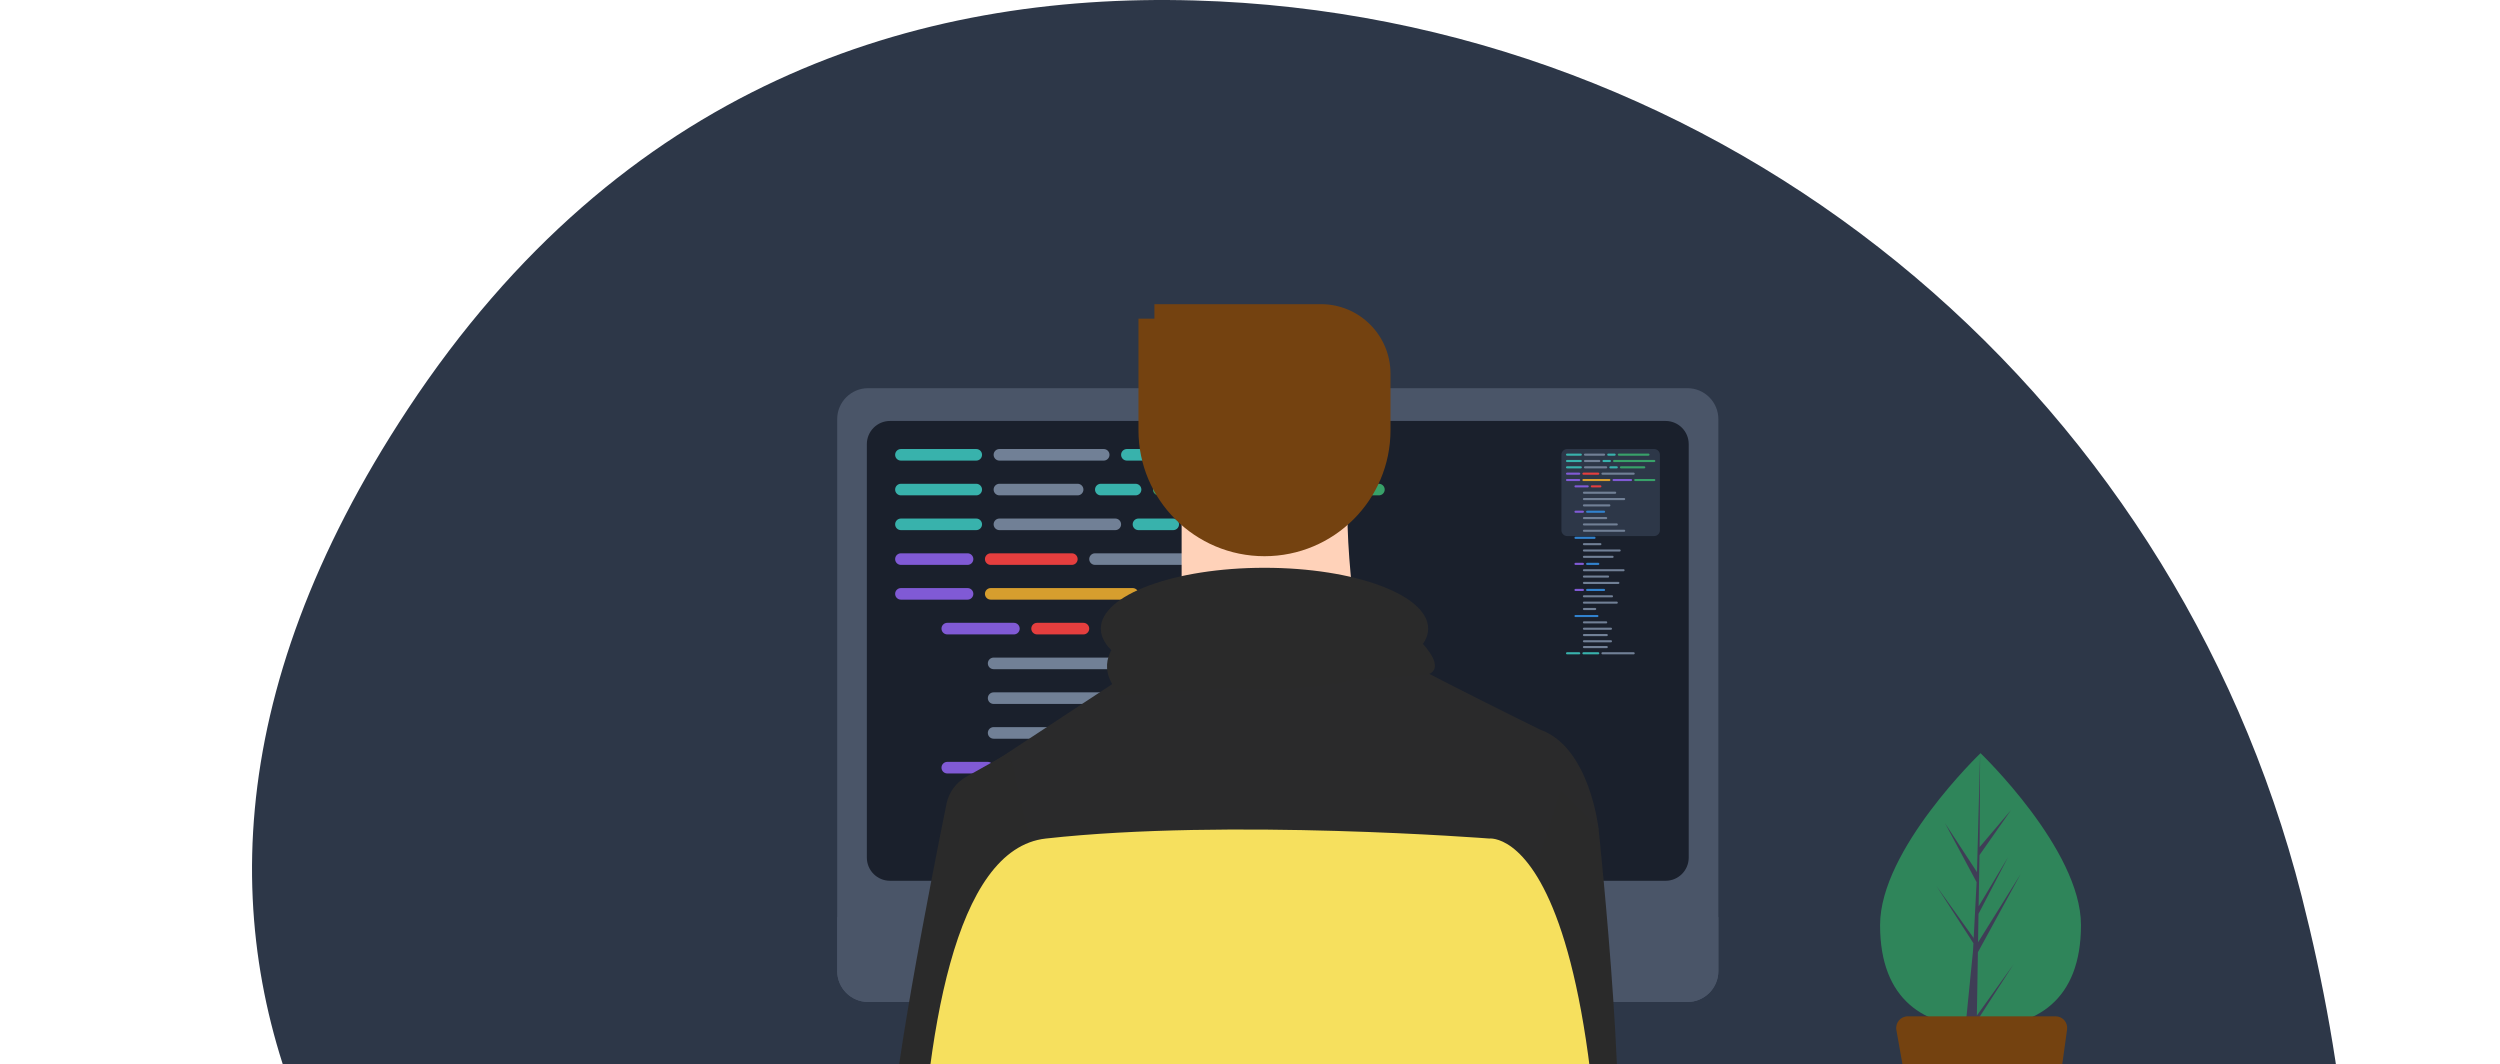
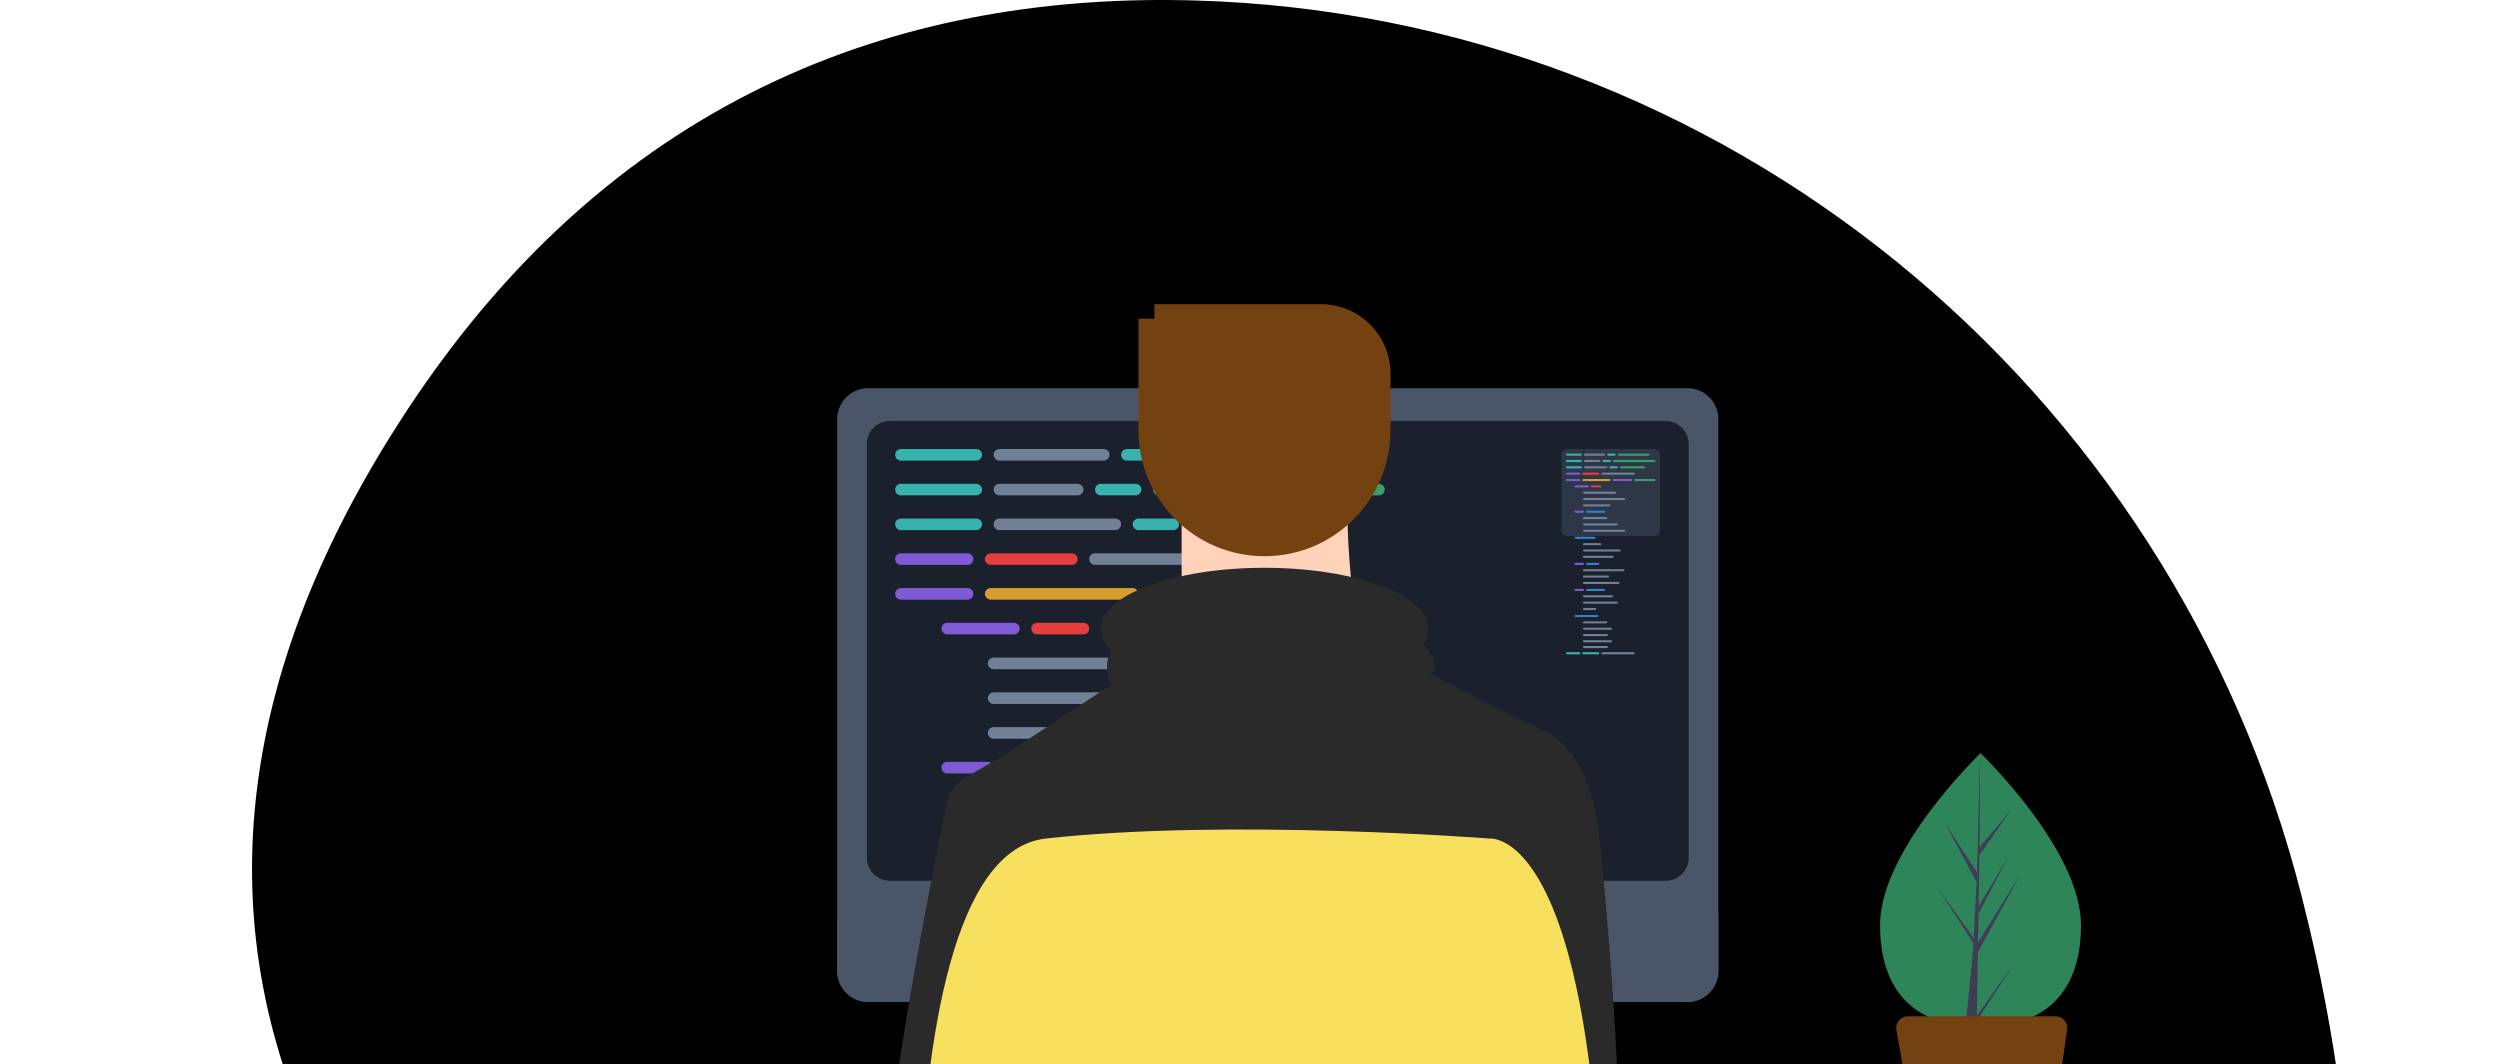
<svg xmlns="http://www.w3.org/2000/svg" width="863" height="367" viewBox="0 0 863 367" fill="none">
-   <path d="M794.544 309.387C749.628 132.765 594.428 5.269 412.256 0.156C315.947 -2.548 214.604 29.393 140.818 141.168C8.919 340.976 148.924 479.05 246.532 544.66C286 588.5 280.406 618.487 317 662C382.931 740.238 565.54 833.584 716.596 681.253C826.082 570.843 824.463 427.034 794.544 309.387Z" fill="#2D3748" />
+   <path d="M794.544 309.387C749.628 132.765 594.428 5.269 412.256 0.156C315.947 -2.548 214.604 29.393 140.818 141.168C8.919 340.976 148.924 479.05 246.532 544.66C286 588.5 280.406 618.487 317 662C382.931 740.238 565.54 833.584 716.596 681.253C826.082 570.843 824.463 427.034 794.544 309.387Z" fill="currentColor" />
  <path d="M407.692 341.755L403.023 371.562C403.023 371.562 380.039 383.773 396.199 384.132C412.36 384.491 488.495 384.132 488.495 384.132C488.495 384.132 503.219 384.132 479.876 371.203L475.207 339.959L407.692 341.755Z" fill="#718096" />
  <path opacity="0.1" d="M392.948 383.808C396.087 381.271 399.461 379.038 403.023 377.14L407.691 347.332L475.207 347.396L479.876 376.781C483.712 378.761 487.328 381.14 490.664 383.88C493.663 383.196 496.939 380.653 479.876 371.203L475.207 339.959L407.691 341.755L403.023 371.562C403.023 371.562 383.709 381.824 392.948 383.808Z" fill="black" />
  <path d="M582.486 134H299.695C293.788 134 289 138.788 289 144.695V335.19C289 341.097 293.788 345.885 299.695 345.885H582.486C588.392 345.885 593.18 341.097 593.18 335.19V144.695C593.18 138.788 588.392 134 582.486 134Z" fill="#4A5568" />
  <path d="M574.945 145.312H307.235C302.817 145.312 299.235 148.894 299.235 153.313V296.047C299.235 300.465 302.817 304.047 307.235 304.047H574.945C579.363 304.047 582.945 300.465 582.945 296.046V153.312C582.945 148.894 579.363 145.312 574.945 145.312Z" fill="#1A202C" />
  <path d="M441.09 142.08C442.082 142.08 442.886 141.276 442.886 140.285C442.886 139.293 442.082 138.489 441.09 138.489C440.099 138.489 439.295 139.293 439.295 140.285C439.295 141.276 440.099 142.08 441.09 142.08Z" fill="#1A202C" />
  <path d="M593.18 316.616V335.19C593.18 336.594 592.904 337.985 592.367 339.283C591.829 340.58 591.041 341.76 590.048 342.753C589.055 343.746 587.876 344.534 586.578 345.071C585.281 345.608 583.89 345.885 582.485 345.885H299.695C298.29 345.885 296.9 345.608 295.602 345.071C294.304 344.534 293.125 343.746 292.132 342.753C291.139 341.76 290.351 340.58 289.814 339.283C289.276 337.985 289 336.594 289 335.19V316.616H593.18Z" fill="#4A5568" />
  <path d="M441.09 338.164C444.859 338.164 447.914 335.109 447.914 331.34C447.914 327.572 444.859 324.517 441.09 324.517C437.322 324.517 434.267 327.572 434.267 331.34C434.267 335.109 437.322 338.164 441.09 338.164Z" fill="#1A202C" />
  <rect x="309" y="155" width="30" height="4" rx="2" fill="#38B2AC" />
  <rect x="387" y="155" width="16" height="4" rx="2" fill="#38B2AC" />
  <rect x="343" y="155" width="40" height="4" rx="2" fill="#718096" />
  <rect x="376" y="191" width="63" height="4" rx="2" fill="#718096" />
  <rect x="341" y="227" width="63" height="4" rx="2" fill="#718096" />
  <rect x="341" y="239" width="80" height="4" rx="2" fill="#718096" />
  <rect x="341" y="251" width="52" height="4" rx="2" fill="#718096" />
  <rect x="341" y="275" width="46" height="4" rx="2" fill="#718096" />
  <rect x="341" y="287" width="66" height="4" rx="2" fill="#718096" />
  <rect x="341" y="299" width="80" height="4" rx="2" fill="#718096" />
  <rect x="407" y="155" width="60" height="4" rx="2" fill="#38A169" />
  <rect x="309" y="167" width="30" height="4" rx="2" fill="#38B2AC" />
  <rect x="378" y="167" width="16" height="4" rx="2" fill="#38B2AC" />
  <rect x="343" y="167" width="31" height="4" rx="2" fill="#718096" />
  <rect x="398" y="167" width="80" height="4" rx="2" fill="#38A169" />
  <rect x="438" y="203" width="40" height="4" rx="2" fill="#38A169" />
  <rect x="309" y="191" width="27" height="4" rx="2" fill="#805AD5" />
  <rect x="309" y="203" width="27" height="4" rx="2" fill="#805AD5" />
  <rect x="325" y="215" width="27" height="4" rx="2" fill="#805AD5" />
  <rect x="325" y="263" width="18" height="4" rx="2" fill="#805AD5" />
  <rect x="347" y="263" width="36" height="4" rx="2" fill="#3182CE" />
  <rect x="397" y="203" width="37" height="4" rx="2" fill="#805AD5" />
  <rect x="340" y="203" width="53" height="4" rx="2" fill="#D69E2E" />
  <rect x="340" y="191" width="32" height="4" rx="2" fill="#E53E3E" />
  <rect x="356" y="215" width="20" height="4" rx="2" fill="#E53E3E" />
  <rect x="309" y="179" width="30" height="4" rx="2" fill="#38B2AC" />
  <rect x="391" y="179" width="16" height="4" rx="2" fill="#38B2AC" />
  <rect x="343" y="179" width="44" height="4" rx="2" fill="#718096" />
  <rect x="411" y="179" width="48" height="4" rx="2" fill="#38A169" />
  <rect x="539" y="155" width="34" height="30.047" rx="2" fill="#2D3748" />
  <rect x="540.581" y="156.581" width="5.474" height="0.73" rx="0.365" fill="#38B2AC" />
  <rect x="554.814" y="156.581" width="2.92" height="0.73" rx="0.365" fill="#38B2AC" />
  <rect x="546.785" y="156.581" width="7.299" height="0.73" rx="0.365" fill="#718096" />
  <rect x="552.807" y="163.15" width="11.495" height="0.73" rx="0.365" fill="#718096" />
  <rect x="546.42" y="169.719" width="11.495" height="0.73" rx="0.365" fill="#718096" />
  <rect x="546.42" y="171.909" width="14.598" height="0.73" rx="0.365" fill="#718096" />
  <rect x="546.42" y="174.098" width="9.488" height="0.73" rx="0.365" fill="#718096" />
  <rect x="546.42" y="178.478" width="8.394" height="0.73" rx="0.365" fill="#718096" />
  <rect x="546.42" y="180.667" width="12.043" height="0.73" rx="0.365" fill="#718096" />
  <rect x="546.42" y="182.857" width="14.598" height="0.73" rx="0.365" fill="#718096" />
  <rect x="558.463" y="156.581" width="10.948" height="0.73" rx="0.365" fill="#38A169" />
  <rect x="540.581" y="158.771" width="5.474" height="0.73" rx="0.365" fill="#38B2AC" />
  <rect x="553.172" y="158.771" width="2.92" height="0.73" rx="0.365" fill="#38B2AC" />
  <rect x="546.785" y="158.771" width="5.657" height="0.73" rx="0.365" fill="#718096" />
  <rect x="556.821" y="158.771" width="14.598" height="0.73" rx="0.365" fill="#38A169" />
  <rect x="564.12" y="165.34" width="7.299" height="0.73" rx="0.365" fill="#38A169" />
  <rect x="540.581" y="163.15" width="4.927" height="0.73" rx="0.365" fill="#805AD5" />
  <rect x="540.581" y="165.34" width="4.927" height="0.73" rx="0.365" fill="#805AD5" />
  <rect x="543.501" y="167.529" width="4.927" height="0.73" rx="0.365" fill="#805AD5" />
  <rect x="543.501" y="176.288" width="3.284" height="0.73" rx="0.365" fill="#805AD5" />
  <rect x="547.515" y="176.288" width="6.569" height="0.73" rx="0.365" fill="#3182CE" />
  <rect x="546.42" y="187.478" width="6.39" height="0.73" rx="0.365" fill="#718096" />
  <rect x="546.42" y="189.667" width="13.04" height="0.73" rx="0.365" fill="#718096" />
  <rect x="546.42" y="191.857" width="10.6" height="0.73" rx="0.365" fill="#718096" />
  <rect x="543.501" y="185.288" width="7.28" height="0.73" rx="0.365" fill="#3182CE" />
  <rect x="546.42" y="196.478" width="14.39" height="0.73" rx="0.365" fill="#718096" />
  <rect x="546.42" y="198.667" width="9.04" height="0.73" rx="0.365" fill="#718096" />
  <rect x="546.42" y="200.857" width="12.6" height="0.73" rx="0.365" fill="#718096" />
  <rect x="543.501" y="194.288" width="3.284" height="0.73" rx="0.365" fill="#805AD5" />
  <rect x="547.515" y="194.288" width="4.57" height="0.73" rx="0.365" fill="#3182CE" />
  <rect x="546.42" y="205.478" width="10.39" height="0.73" rx="0.365" fill="#718096" />
  <rect x="546.42" y="207.667" width="12.043" height="0.73" rx="0.365" fill="#718096" />
  <rect x="546.42" y="209.857" width="4.6" height="0.73" rx="0.365" fill="#718096" />
  <rect x="543.501" y="203.288" width="3.284" height="0.73" rx="0.365" fill="#805AD5" />
  <rect x="547.515" y="203.288" width="6.57" height="0.73" rx="0.365" fill="#3182CE" />
  <rect x="546.42" y="214.478" width="8.394" height="0.73" rx="0.365" fill="#718096" />
  <rect x="546.42" y="216.667" width="10.04" height="0.73" rx="0.365" fill="#718096" />
  <rect x="546.42" y="218.857" width="8.6" height="0.73" rx="0.365" fill="#718096" />
  <rect x="546.42" y="221" width="10.04" height="0.73" rx="0.365" fill="#718096" />
  <rect x="546.42" y="223" width="8.6" height="0.73" rx="0.365" fill="#718096" />
  <rect x="543.501" y="212.288" width="8.28" height="0.73" rx="0.365" fill="#3182CE" />
  <rect x="556.639" y="165.34" width="6.751" height="0.73" rx="0.365" fill="#805AD5" />
  <rect x="546.238" y="165.34" width="9.671" height="0.73" rx="0.365" fill="#D69E2E" />
  <rect x="546.238" y="163.15" width="5.839" height="0.73" rx="0.365" fill="#E53E3E" />
  <rect x="552.807" y="225.15" width="11.495" height="0.73" rx="0.365" fill="#718096" />
  <rect x="540.581" y="225.15" width="4.927" height="0.73" rx="0.365" fill="#38B2AC" />
  <rect x="546.238" y="225.15" width="5.839" height="0.73" rx="0.365" fill="#38B2AC" />
  <rect x="549.157" y="167.529" width="3.649" height="0.73" rx="0.365" fill="#E53E3E" />
  <rect x="540.581" y="160.961" width="5.474" height="0.73" rx="0.365" fill="#38B2AC" />
  <rect x="555.544" y="160.961" width="2.92" height="0.73" rx="0.365" fill="#38B2AC" />
  <rect x="546.785" y="160.961" width="8.029" height="0.73" rx="0.365" fill="#718096" />
  <rect x="559.193" y="160.961" width="8.758" height="0.73" rx="0.365" fill="#38A169" />
  <path d="M436.08 189.492C457.203 189.492 474.327 172.368 474.327 151.245C474.327 130.122 457.203 112.998 436.08 112.998C414.957 112.998 397.833 130.122 397.833 151.245C397.833 172.368 414.957 189.492 436.08 189.492Z" fill="#FFD2B9" />
  <path d="M407.898 170.368V230.758H470.301C470.301 230.758 462.249 180.433 466.275 165.336L407.898 170.368Z" fill="#FFD2B9" />
  <path d="M531.697 251.894C531.697 251.894 472.314 222.706 472.314 220.693C472.314 218.68 466.275 205.595 462.249 205.595C458.223 205.595 424.002 194.524 404.879 210.628L402.866 223.712L329.392 272.024L349.522 345.498C349.522 345.498 362.606 359.589 358.58 369.654C354.554 379.718 361.6 431.05 361.6 431.05L519.619 426.017V357.576C519.619 357.576 524.651 341.472 527.671 336.439C530.69 331.407 527.671 316.309 527.671 316.309L551.826 286.115C551.826 286.115 548.807 257.933 531.697 251.894Z" fill="#2A2A2B" />
  <path opacity="0.1" d="M331.908 296.683L336.437 272.024C336.437 272.024 310.268 385.757 313.288 398.842C316.307 411.926 338.45 432.056 341.47 433.062C344.489 434.069 372.671 346.504 372.671 346.504L331.908 296.683Z" fill="black" />
  <path d="M348.5 259.756L333.569 268.132C330.032 270.116 327.54 273.48 326.736 277.456C321.994 300.901 305.656 383.387 308.243 394.594C311.262 407.678 333.405 427.808 336.424 428.814C339.444 429.821 367.626 342.256 367.626 342.256L348.5 259.756Z" fill="#2A2A2A" />
  <path opacity="0.1" d="M537.232 302.722L545.787 286.115C545.787 286.115 557.865 399.848 549.813 410.92C541.762 421.991 509.91 426.134 509.91 426.134L509.554 343.485L537.232 302.722Z" fill="black" />
  <path d="M538.742 273.03L551.826 286.115C551.826 286.115 563.904 399.848 555.852 410.92C547.801 421.991 515.949 426.134 515.949 426.134L515.593 343.485L538.742 273.03Z" fill="#2A2A2A" />
  <ellipse cx="436.5" cy="217" rx="56.5" ry="21" fill="#2A2A2A" />
  <path d="M387 240C378.2 231.2 383.333 223.333 387 220.5H489.5C498.7 229.7 495 232.667 492 233L387 240Z" fill="#2A2A2A" />
  <path d="M398.5 105H433.5H456C469.255 105 480 115.745 480 129V148.5C480 172.524 460.524 192 436.5 192C412.476 192 393 172.524 393 148.5V110H398.5V105Z" fill="#744210" />
  <path d="M320.321 546.132C320.321 546.132 297.857 296.462 361.036 289.461C424.215 282.461 514.069 289.461 514.069 289.461C514.069 289.461 566.016 282.461 550.572 546.132C550.572 546.132 564.612 623.133 438.254 616.132C311.897 609.132 320.321 546.132 320.321 546.132Z" fill="#F6E05E" />
  <path d="M718.353 319.338C718.353 345.453 702.828 354.572 683.676 354.572C664.525 354.572 649 345.453 649 319.338C649 293.223 683.676 260 683.676 260C683.676 260 718.353 293.223 718.353 319.338Z" fill="#2F855A" />
  <path d="M682.769 328.721L697.548 301.682L682.824 325.292L682.984 315.465L693.17 295.902L683.026 312.864L683.313 295.189L694.221 279.615L683.358 292.41L683.538 260L682.459 301.067L671.413 284.16L682.325 304.532L681.292 324.272L681.261 323.748L668.476 305.885L681.222 325.599L681.093 328.068L681.07 328.105L681.081 328.308L678.459 354.65H681.962L682.382 352.522L695.097 332.855L682.413 350.577L682.769 328.721Z" fill="#3F3D56" />
  <path d="M705.823 411.222H664.482L654.629 355.533C654.195 353.083 656.08 350.836 658.568 350.836H709.592C712.019 350.836 713.887 352.98 713.554 355.385L705.823 411.222Z" fill="#744210" />
</svg>
